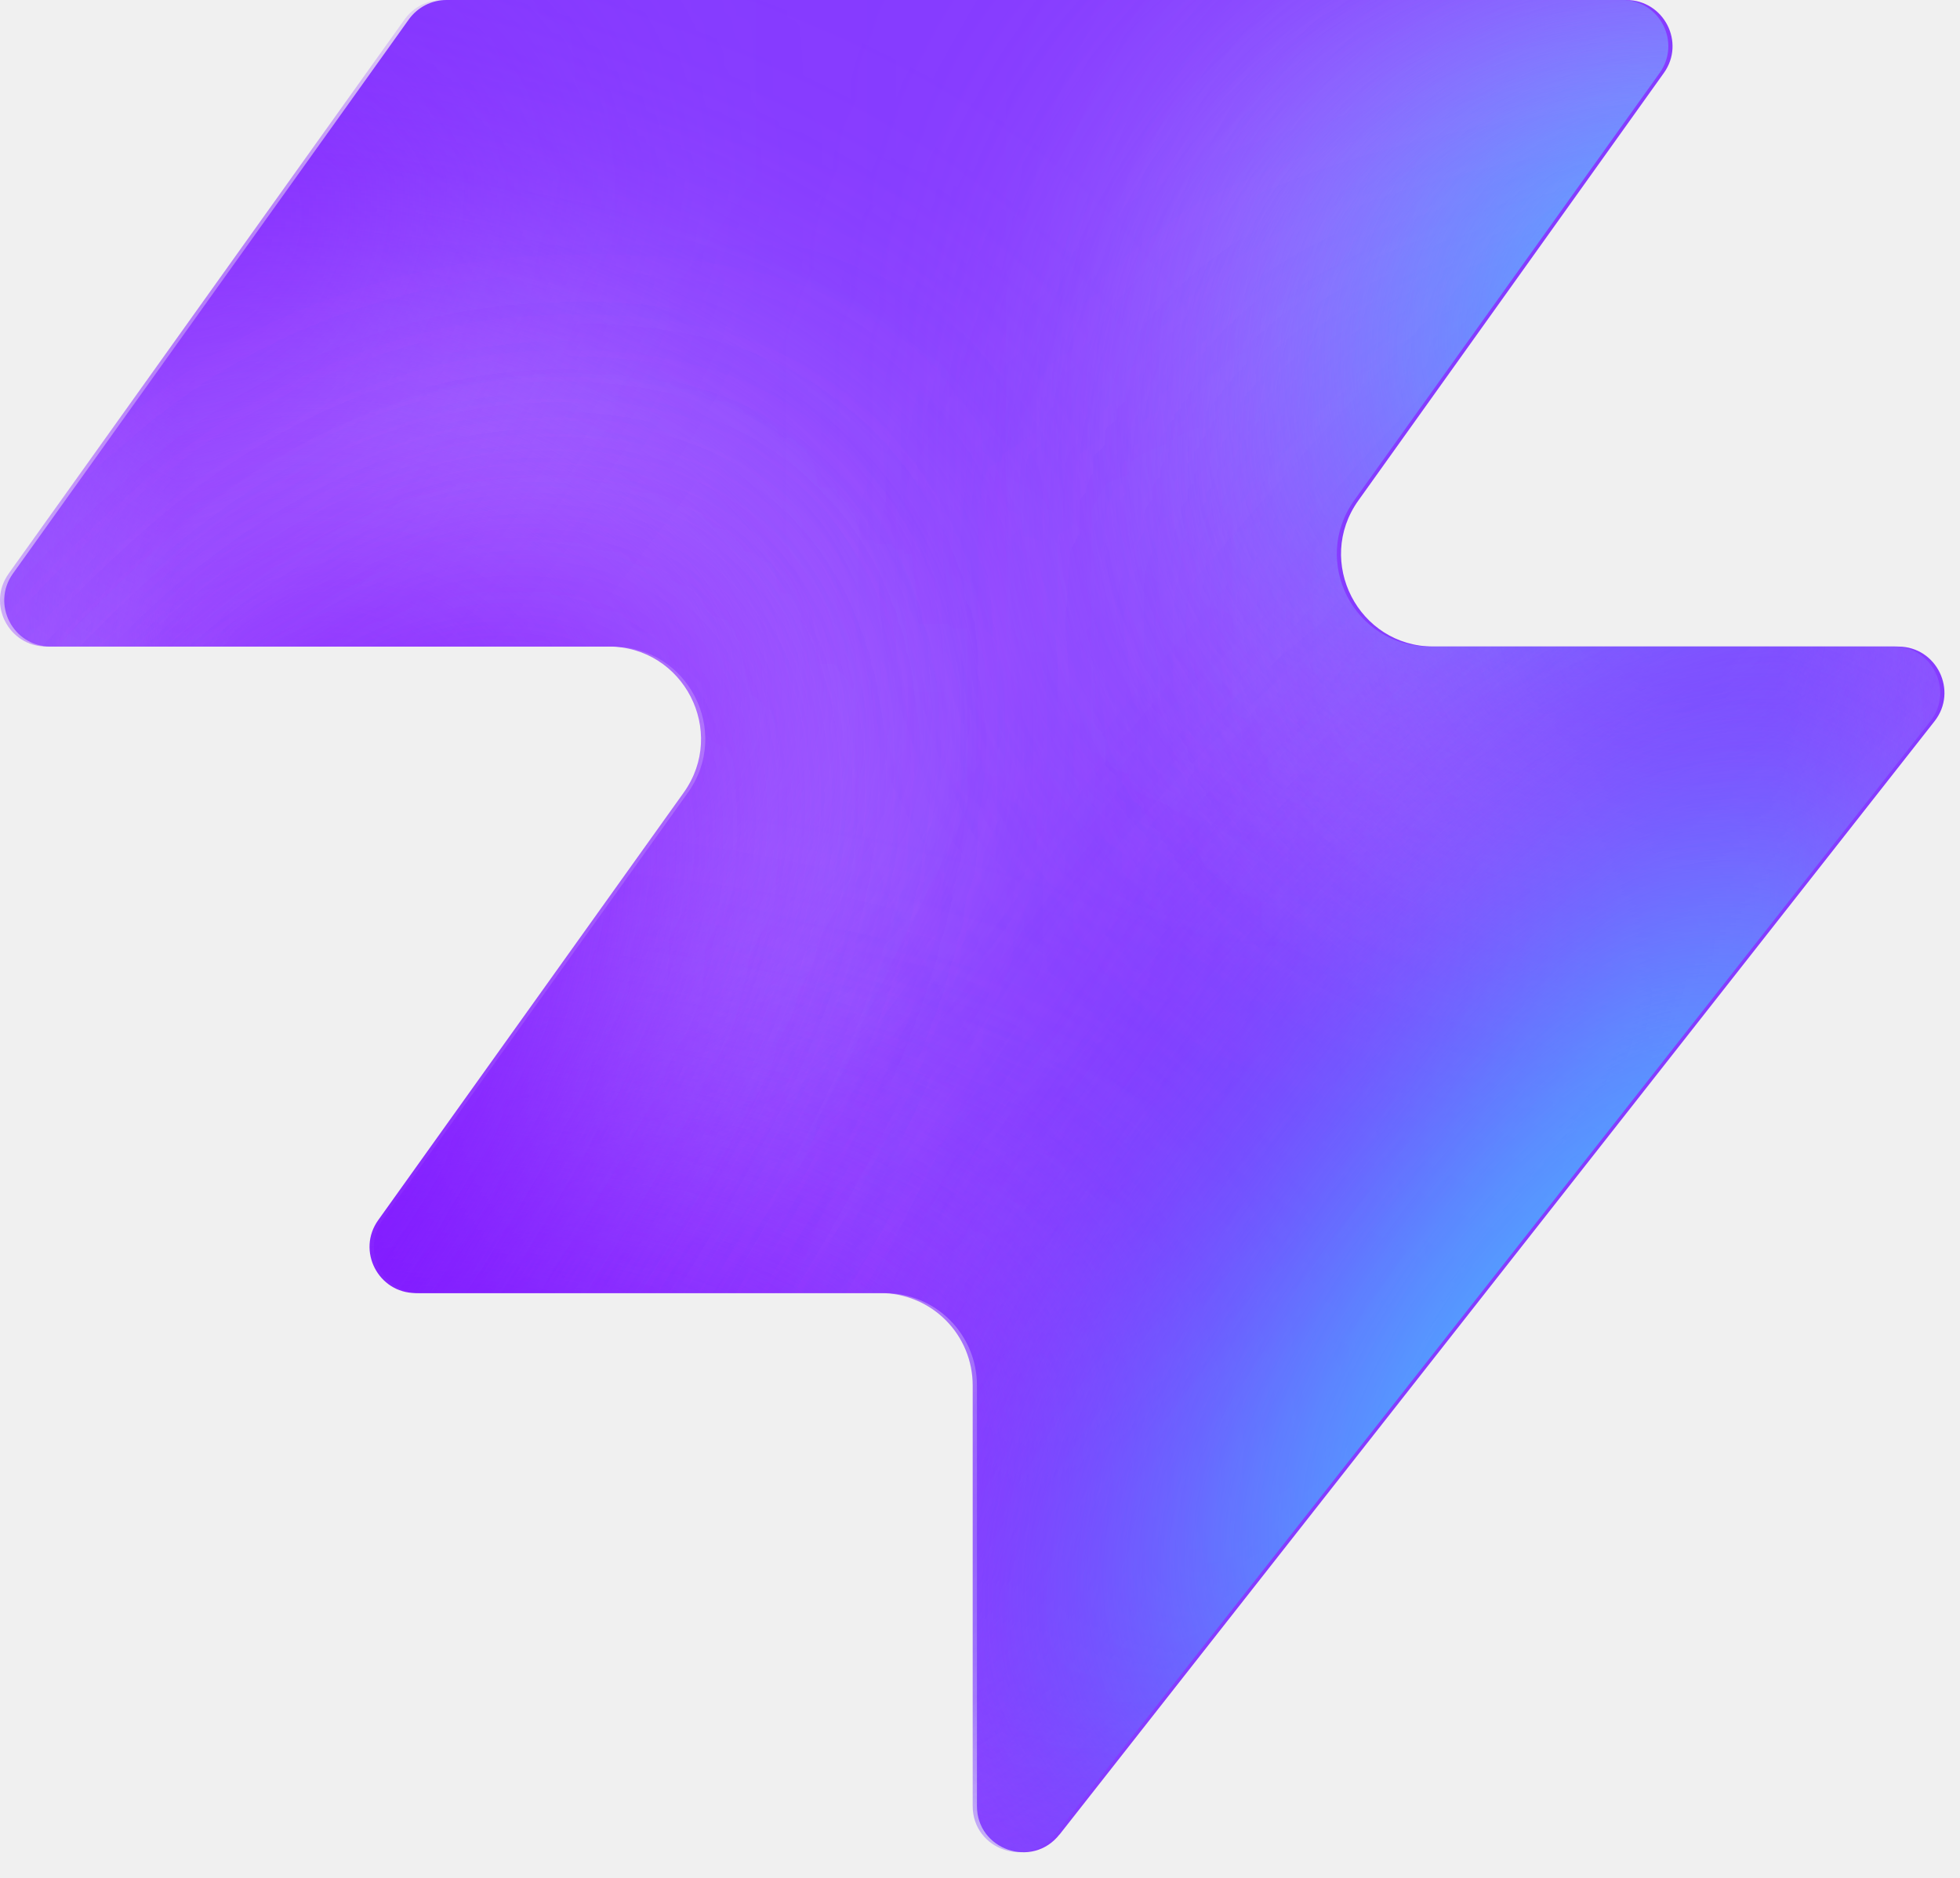
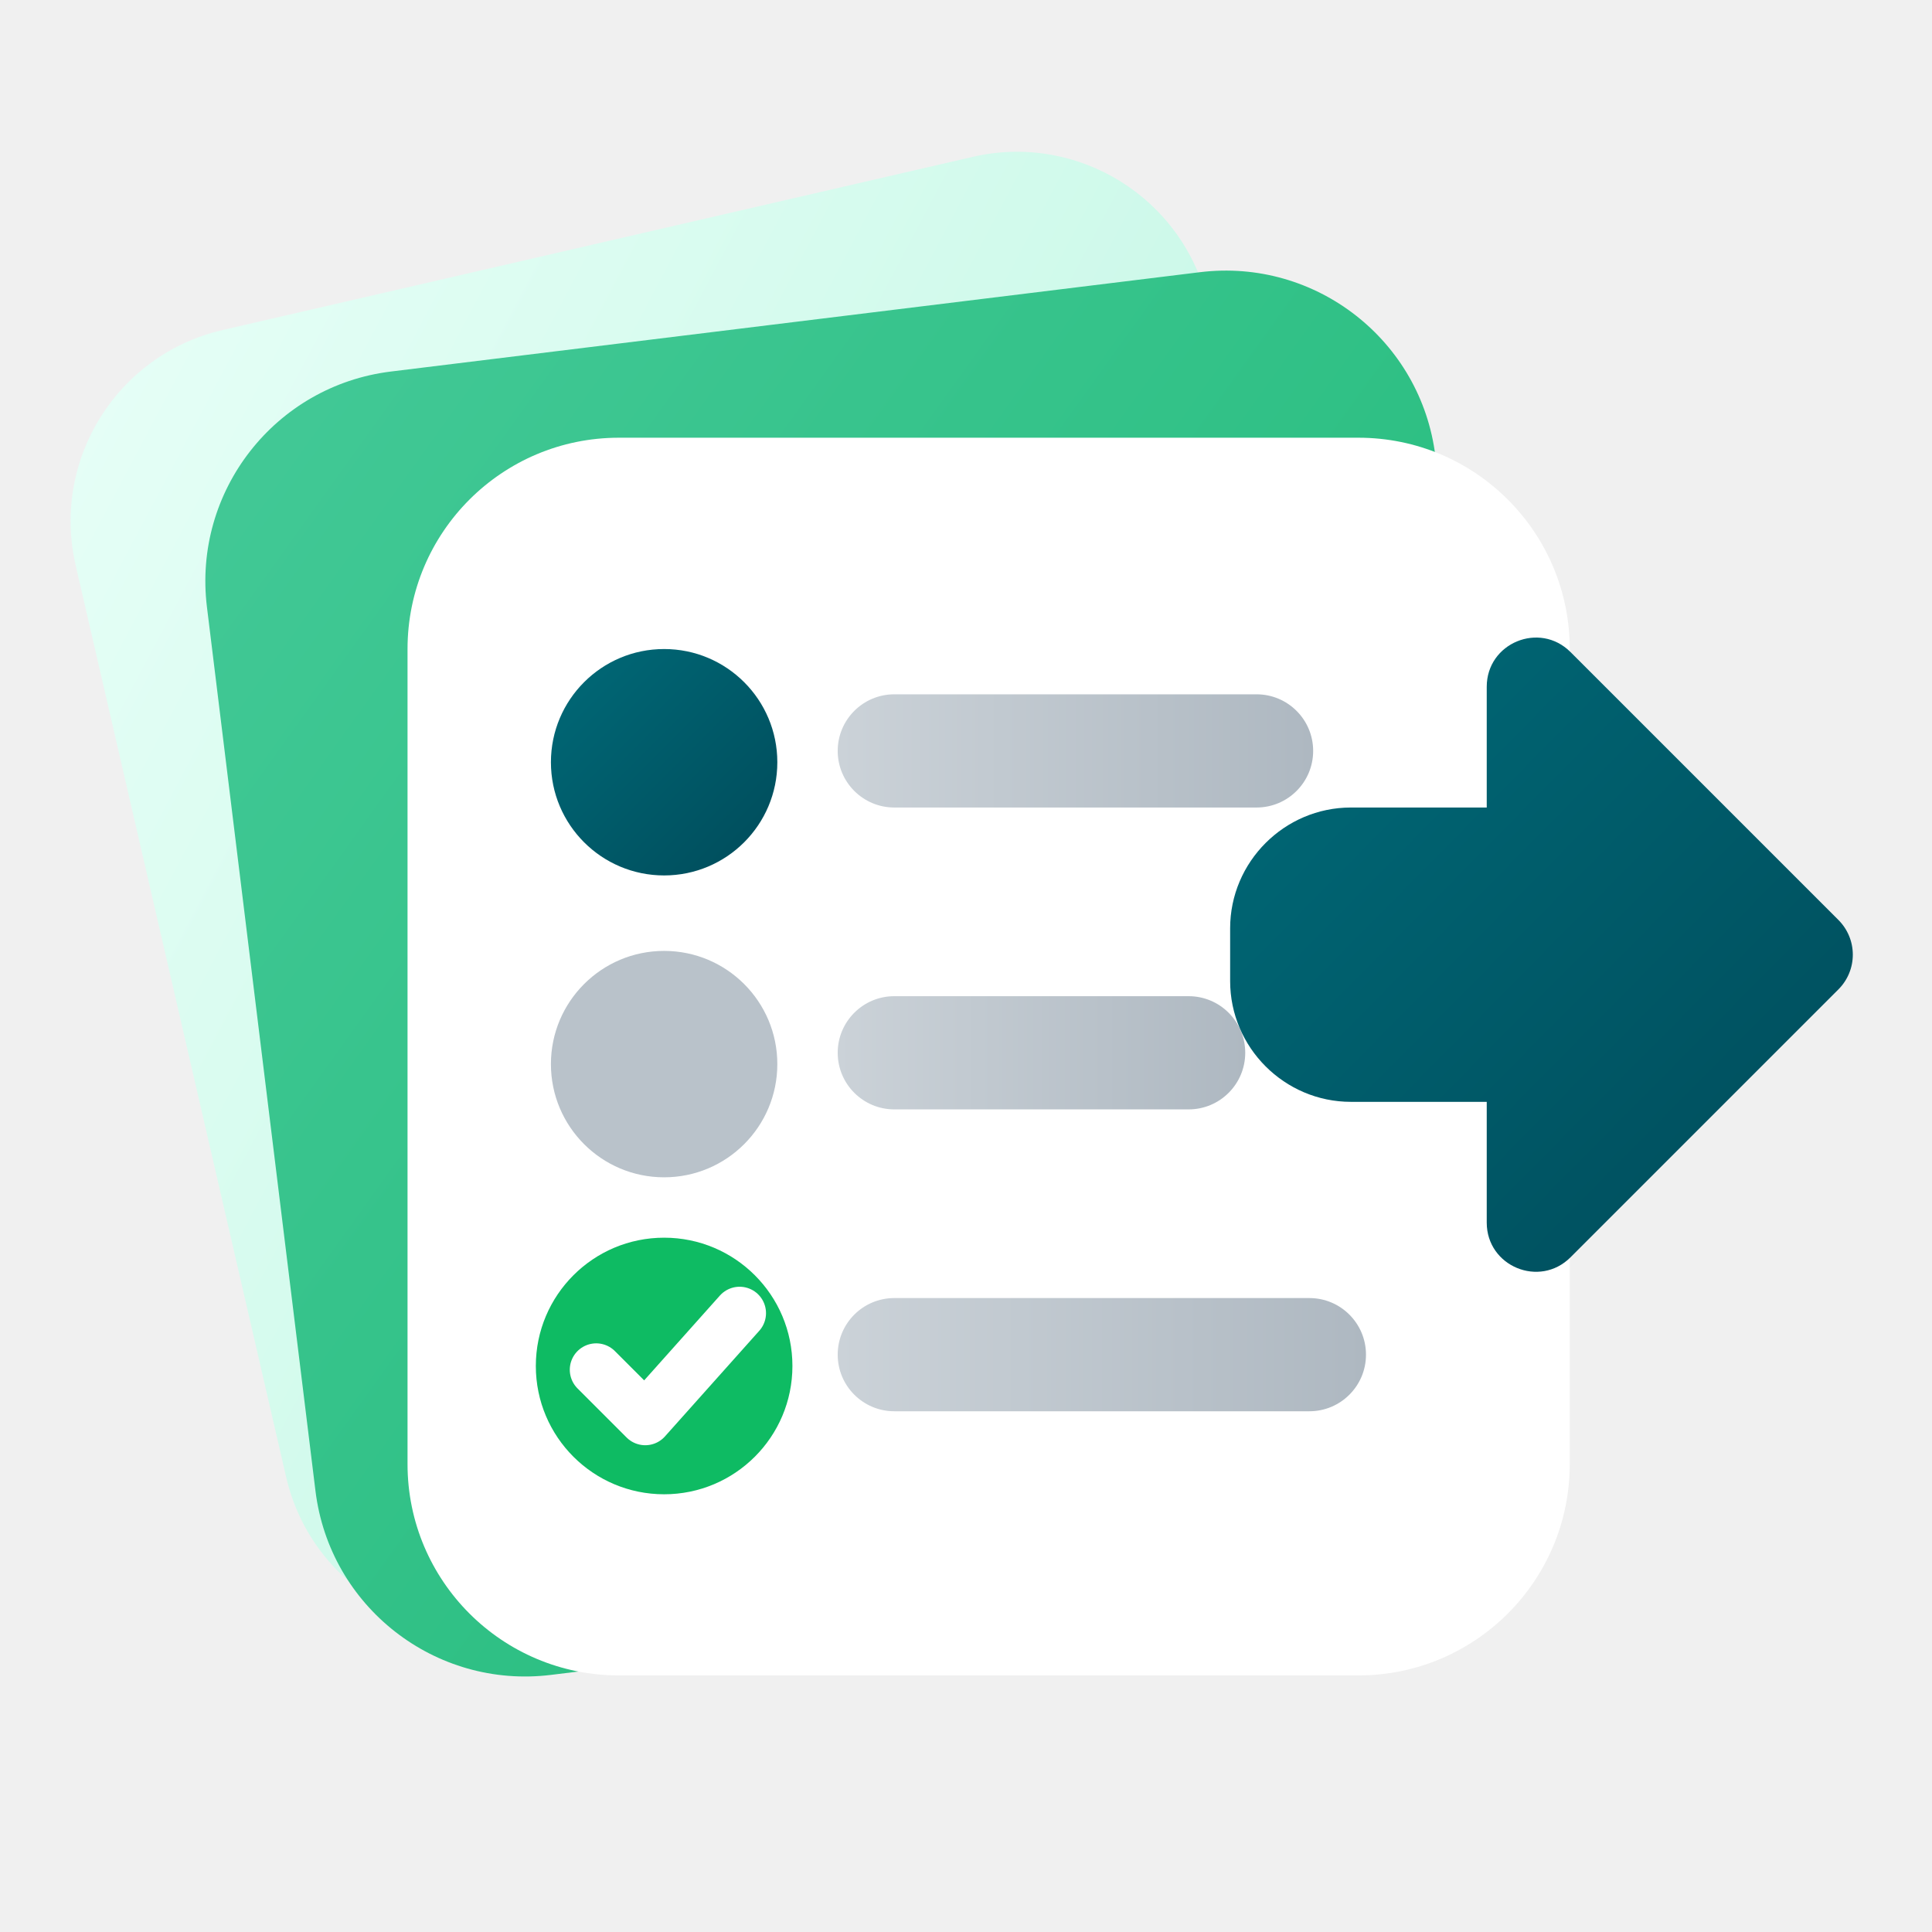
- <svg xmlns="http://www.w3.org/2000/svg" width="48" height="46" fill="none" viewBox="0 0 48 46">
-   <path fill="#863bff" d="M25.946 44.938c-.664.845-2.021.375-2.021-.698V33.937a2.26 2.26 0 0 0-2.262-2.262H10.287c-.92 0-1.456-1.04-.92-1.788l7.48-10.471c1.07-1.497 0-3.578-1.842-3.578H1.237c-.92 0-1.456-1.04-.92-1.788L10.013.474c.214-.297.556-.474.92-.474h28.894c.92 0 1.456 1.04.92 1.788l-7.48 10.471c-1.07 1.498 0 3.579 1.842 3.579h11.377c.943 0 1.473 1.088.89 1.83L25.947 44.94z" style="fill:#863bff;fill:color(display-p3 .525 .23 1);fill-opacity:1" />
-   <mask id="a" width="48" height="46" x="0" y="0" maskUnits="userSpaceOnUse" style="mask-type:alpha">
-     <path fill="#000" d="M25.842 44.938c-.664.844-2.021.375-2.021-.698V33.937a2.26 2.26 0 0 0-2.262-2.262H10.183c-.92 0-1.456-1.04-.92-1.788l7.48-10.471c1.07-1.498 0-3.579-1.842-3.579H1.133c-.92 0-1.456-1.04-.92-1.787L9.91.473c.214-.297.556-.474.92-.474h28.894c.92 0 1.456 1.04.92 1.788l-7.48 10.471c-1.07 1.498 0 3.578 1.842 3.578h11.377c.943 0 1.473 1.088.89 1.832L25.843 44.94z" style="fill:#000;fill-opacity:1" />
-   </mask>
-   <g mask="url(#a)">
-     <g filter="url(#b)">
-       <ellipse cx="5.508" cy="14.704" fill="#ede6ff" rx="5.508" ry="14.704" style="fill:#ede6ff;fill:color(display-p3 .927 .903 1);fill-opacity:1" transform="matrix(.00324 1 1 -.00324 -4.47 31.516)" />
-     </g>
-     <g filter="url(#c)">
-       <ellipse cx="10.399" cy="29.851" fill="#ede6ff" rx="10.399" ry="29.851" style="fill:#ede6ff;fill:color(display-p3 .927 .903 1);fill-opacity:1" transform="matrix(.00324 1 1 -.00324 -39.328 7.883)" />
-     </g>
-     <g filter="url(#d)">
-       <ellipse cx="5.508" cy="30.487" fill="#7e14ff" rx="5.508" ry="30.487" style="fill:#7e14ff;fill:color(display-p3 .492 .077 1);fill-opacity:1" transform="rotate(89.814 -25.913 -14.639)scale(1 -1)" />
-     </g>
-     <g filter="url(#e)">
-       <ellipse cx="5.508" cy="30.599" fill="#7e14ff" rx="5.508" ry="30.599" style="fill:#7e14ff;fill:color(display-p3 .492 .077 1);fill-opacity:1" transform="rotate(89.814 -32.644 -3.334)scale(1 -1)" />
-     </g>
-     <g filter="url(#f)">
-       <ellipse cx="5.508" cy="30.599" fill="#7e14ff" rx="5.508" ry="30.599" style="fill:#7e14ff;fill:color(display-p3 .492 .077 1);fill-opacity:1" transform="matrix(.00324 1 1 -.00324 -34.34 30.47)" />
-     </g>
-     <g filter="url(#g)">
-       <ellipse cx="14.072" cy="22.078" fill="#ede6ff" rx="14.072" ry="22.078" style="fill:#ede6ff;fill:color(display-p3 .927 .903 1);fill-opacity:1" transform="rotate(93.35 24.506 48.493)scale(-1 1)" />
-     </g>
-     <g filter="url(#h)">
-       <ellipse cx="3.47" cy="21.501" fill="#7e14ff" rx="3.47" ry="21.501" style="fill:#7e14ff;fill:color(display-p3 .492 .077 1);fill-opacity:1" transform="rotate(89.009 28.708 47.59)scale(-1 1)" />
-     </g>
-     <g filter="url(#i)">
-       <ellipse cx="3.47" cy="21.501" fill="#7e14ff" rx="3.47" ry="21.501" style="fill:#7e14ff;fill:color(display-p3 .492 .077 1);fill-opacity:1" transform="rotate(89.009 28.708 47.59)scale(-1 1)" />
-     </g>
-     <g filter="url(#j)">
-       <ellipse cx=".387" cy="8.972" fill="#7e14ff" rx="4.407" ry="29.108" style="fill:#7e14ff;fill:color(display-p3 .492 .077 1);fill-opacity:1" transform="rotate(39.51 .387 8.972)" />
-     </g>
-     <g filter="url(#k)">
-       <ellipse cx="47.523" cy="-6.092" fill="#7e14ff" rx="4.407" ry="29.108" style="fill:#7e14ff;fill:color(display-p3 .492 .077 1);fill-opacity:1" transform="rotate(37.892 47.523 -6.092)" />
-     </g>
-     <g filter="url(#l)">
-       <ellipse cx="41.412" cy="6.333" fill="#47bfff" rx="5.971" ry="9.665" style="fill:#47bfff;fill:color(display-p3 .28 .748 1);fill-opacity:1" transform="rotate(37.892 41.412 6.333)" />
-     </g>
-     <g filter="url(#m)">
-       <ellipse cx="-1.879" cy="38.332" fill="#7e14ff" rx="4.407" ry="29.108" style="fill:#7e14ff;fill:color(display-p3 .492 .077 1);fill-opacity:1" transform="rotate(37.892 -1.88 38.332)" />
-     </g>
-     <g filter="url(#n)">
-       <ellipse cx="-1.879" cy="38.332" fill="#7e14ff" rx="4.407" ry="29.108" style="fill:#7e14ff;fill:color(display-p3 .492 .077 1);fill-opacity:1" transform="rotate(37.892 -1.88 38.332)" />
-     </g>
-     <g filter="url(#o)">
-       <ellipse cx="35.651" cy="29.907" fill="#7e14ff" rx="4.407" ry="29.108" style="fill:#7e14ff;fill:color(display-p3 .492 .077 1);fill-opacity:1" transform="rotate(37.892 35.651 29.907)" />
-     </g>
-     <g filter="url(#p)">
-       <ellipse cx="38.418" cy="32.4" fill="#47bfff" rx="5.971" ry="15.297" style="fill:#47bfff;fill:color(display-p3 .28 .748 1);fill-opacity:1" transform="rotate(37.892 38.418 32.4)" />
-     </g>
-   </g>
+ <svg xmlns="http://www.w3.org/2000/svg" viewBox="0 0 256 256" role="img" aria-label="PassOn favicon">
  <defs>
-     <filter id="b" width="60.045" height="41.654" x="-19.77" y="16.149" color-interpolation-filters="sRGB" filterUnits="userSpaceOnUse">
-       <feFlood flood-opacity="0" result="BackgroundImageFix" />
-       <feBlend in="SourceGraphic" in2="BackgroundImageFix" result="shape" />
-       <feGaussianBlur result="effect1_foregroundBlur_2002_17158" stdDeviation="7.659" />
-     </filter>
-     <filter id="c" width="90.34" height="51.437" x="-54.613" y="-7.533" color-interpolation-filters="sRGB" filterUnits="userSpaceOnUse">
-       <feFlood flood-opacity="0" result="BackgroundImageFix" />
-       <feBlend in="SourceGraphic" in2="BackgroundImageFix" result="shape" />
-       <feGaussianBlur result="effect1_foregroundBlur_2002_17158" stdDeviation="7.659" />
-     </filter>
-     <filter id="d" width="79.355" height="29.4" x="-49.64" y="2.03" color-interpolation-filters="sRGB" filterUnits="userSpaceOnUse">
-       <feFlood flood-opacity="0" result="BackgroundImageFix" />
-       <feBlend in="SourceGraphic" in2="BackgroundImageFix" result="shape" />
-       <feGaussianBlur result="effect1_foregroundBlur_2002_17158" stdDeviation="4.596" />
-     </filter>
-     <filter id="e" width="79.579" height="29.4" x="-45.045" y="20.029" color-interpolation-filters="sRGB" filterUnits="userSpaceOnUse">
-       <feFlood flood-opacity="0" result="BackgroundImageFix" />
-       <feBlend in="SourceGraphic" in2="BackgroundImageFix" result="shape" />
-       <feGaussianBlur result="effect1_foregroundBlur_2002_17158" stdDeviation="4.596" />
-     </filter>
-     <filter id="f" width="79.579" height="29.4" x="-43.513" y="21.178" color-interpolation-filters="sRGB" filterUnits="userSpaceOnUse">
-       <feFlood flood-opacity="0" result="BackgroundImageFix" />
-       <feBlend in="SourceGraphic" in2="BackgroundImageFix" result="shape" />
-       <feGaussianBlur result="effect1_foregroundBlur_2002_17158" stdDeviation="4.596" />
-     </filter>
-     <filter id="g" width="74.749" height="58.852" x="15.756" y="-17.901" color-interpolation-filters="sRGB" filterUnits="userSpaceOnUse">
-       <feFlood flood-opacity="0" result="BackgroundImageFix" />
-       <feBlend in="SourceGraphic" in2="BackgroundImageFix" result="shape" />
-       <feGaussianBlur result="effect1_foregroundBlur_2002_17158" stdDeviation="7.659" />
-     </filter>
-     <filter id="h" width="61.377" height="25.362" x="23.548" y="2.284" color-interpolation-filters="sRGB" filterUnits="userSpaceOnUse">
-       <feFlood flood-opacity="0" result="BackgroundImageFix" />
-       <feBlend in="SourceGraphic" in2="BackgroundImageFix" result="shape" />
-       <feGaussianBlur result="effect1_foregroundBlur_2002_17158" stdDeviation="4.596" />
-     </filter>
-     <filter id="i" width="61.377" height="25.362" x="23.548" y="2.284" color-interpolation-filters="sRGB" filterUnits="userSpaceOnUse">
-       <feFlood flood-opacity="0" result="BackgroundImageFix" />
-       <feBlend in="SourceGraphic" in2="BackgroundImageFix" result="shape" />
-       <feGaussianBlur result="effect1_foregroundBlur_2002_17158" stdDeviation="4.596" />
-     </filter>
-     <filter id="j" width="56.045" height="63.649" x="-27.636" y="-22.853" color-interpolation-filters="sRGB" filterUnits="userSpaceOnUse">
-       <feFlood flood-opacity="0" result="BackgroundImageFix" />
-       <feBlend in="SourceGraphic" in2="BackgroundImageFix" result="shape" />
-       <feGaussianBlur result="effect1_foregroundBlur_2002_17158" stdDeviation="4.596" />
-     </filter>
-     <filter id="k" width="54.814" height="64.646" x="20.116" y="-38.415" color-interpolation-filters="sRGB" filterUnits="userSpaceOnUse">
-       <feFlood flood-opacity="0" result="BackgroundImageFix" />
-       <feBlend in="SourceGraphic" in2="BackgroundImageFix" result="shape" />
-       <feGaussianBlur result="effect1_foregroundBlur_2002_17158" stdDeviation="4.596" />
-     </filter>
-     <filter id="l" width="33.541" height="35.313" x="24.641" y="-11.323" color-interpolation-filters="sRGB" filterUnits="userSpaceOnUse">
-       <feFlood flood-opacity="0" result="BackgroundImageFix" />
-       <feBlend in="SourceGraphic" in2="BackgroundImageFix" result="shape" />
-       <feGaussianBlur result="effect1_foregroundBlur_2002_17158" stdDeviation="4.596" />
-     </filter>
-     <filter id="m" width="54.814" height="64.646" x="-29.286" y="6.009" color-interpolation-filters="sRGB" filterUnits="userSpaceOnUse">
-       <feFlood flood-opacity="0" result="BackgroundImageFix" />
-       <feBlend in="SourceGraphic" in2="BackgroundImageFix" result="shape" />
-       <feGaussianBlur result="effect1_foregroundBlur_2002_17158" stdDeviation="4.596" />
-     </filter>
-     <filter id="n" width="54.814" height="64.646" x="-29.286" y="6.009" color-interpolation-filters="sRGB" filterUnits="userSpaceOnUse">
-       <feFlood flood-opacity="0" result="BackgroundImageFix" />
-       <feBlend in="SourceGraphic" in2="BackgroundImageFix" result="shape" />
-       <feGaussianBlur result="effect1_foregroundBlur_2002_17158" stdDeviation="4.596" />
-     </filter>
-     <filter id="o" width="54.814" height="64.646" x="8.244" y="-2.416" color-interpolation-filters="sRGB" filterUnits="userSpaceOnUse">
-       <feFlood flood-opacity="0" result="BackgroundImageFix" />
-       <feBlend in="SourceGraphic" in2="BackgroundImageFix" result="shape" />
-       <feGaussianBlur result="effect1_foregroundBlur_2002_17158" stdDeviation="4.596" />
-     </filter>
-     <filter id="p" width="39.409" height="43.623" x="18.713" y="10.588" color-interpolation-filters="sRGB" filterUnits="userSpaceOnUse">
-       <feFlood flood-opacity="0" result="BackgroundImageFix" />
-       <feBlend in="SourceGraphic" in2="BackgroundImageFix" result="shape" />
-       <feGaussianBlur result="effect1_foregroundBlur_2002_17158" stdDeviation="4.596" />
-     </filter>
+     <linearGradient id="mint" x1="0" y1="0" x2="1" y2="1">
+       <stop offset="0%" stop-color="#E7FFF7" />
+       <stop offset="100%" stop-color="#B9F4DF" />
+     </linearGradient>
+     <linearGradient id="green" x1="0" y1="0" x2="1" y2="1">
+       <stop offset="0%" stop-color="#43C997" />
+       <stop offset="100%" stop-color="#1FB976" />
+     </linearGradient>
+     <linearGradient id="teal" x1="0" y1="0" x2="1" y2="1">
+       <stop offset="0%" stop-color="#006A78" />
+       <stop offset="100%" stop-color="#004B5A" />
+     </linearGradient>
+     <linearGradient id="gray" x1="0" y1="0" x2="1" y2="0">
+       <stop offset="0%" stop-color="#CBD2D8" />
+       <stop offset="100%" stop-color="#AEB8C1" />
+     </linearGradient>
  </defs>
+   <rect x="22" y="30" width="154" height="176" rx="26" transform="rotate(-13 99 118)" fill="url(#mint)" />
+   <rect x="34" y="42" width="164" height="174" rx="28" transform="rotate(-7 116 129)" fill="url(#green)" />
+   <rect x="54" y="58" width="154" height="164" rx="28" fill="#FFFFFF" />
+   <circle cx="88" cy="101" r="15" fill="url(#teal)" />
+   <circle cx="88" cy="141" r="15" fill="#B9C2CA" />
+   <circle cx="88" cy="181" r="17" fill="#0EBB63" />
+   <path d="M79 181.5l6.5 6.5 12.5-14" fill="none" stroke="#fff" stroke-width="7" stroke-linecap="round" stroke-linejoin="round" />
+   <rect x="111" y="92" width="63" height="15" rx="7.5" fill="url(#gray)" />
+   <rect x="111" y="132" width="54" height="15" rx="7.5" fill="url(#gray)" />
+   <rect x="111" y="172" width="70" height="15" rx="7.5" fill="url(#gray)" />
+   <path d="M179 107h18V91c0-5.8 7-8.7 11.1-4.6l35.5 35.5a6.5 6.5 0 010 9.2l-35.5 35.5c-4.1 4.1-11.1 1.2-11.1-4.6v-16h-18c-8.8 0-16-7.2-16-16v-7c0-8.8 7.2-16 16-16z" fill="url(#teal)" />
</svg>
